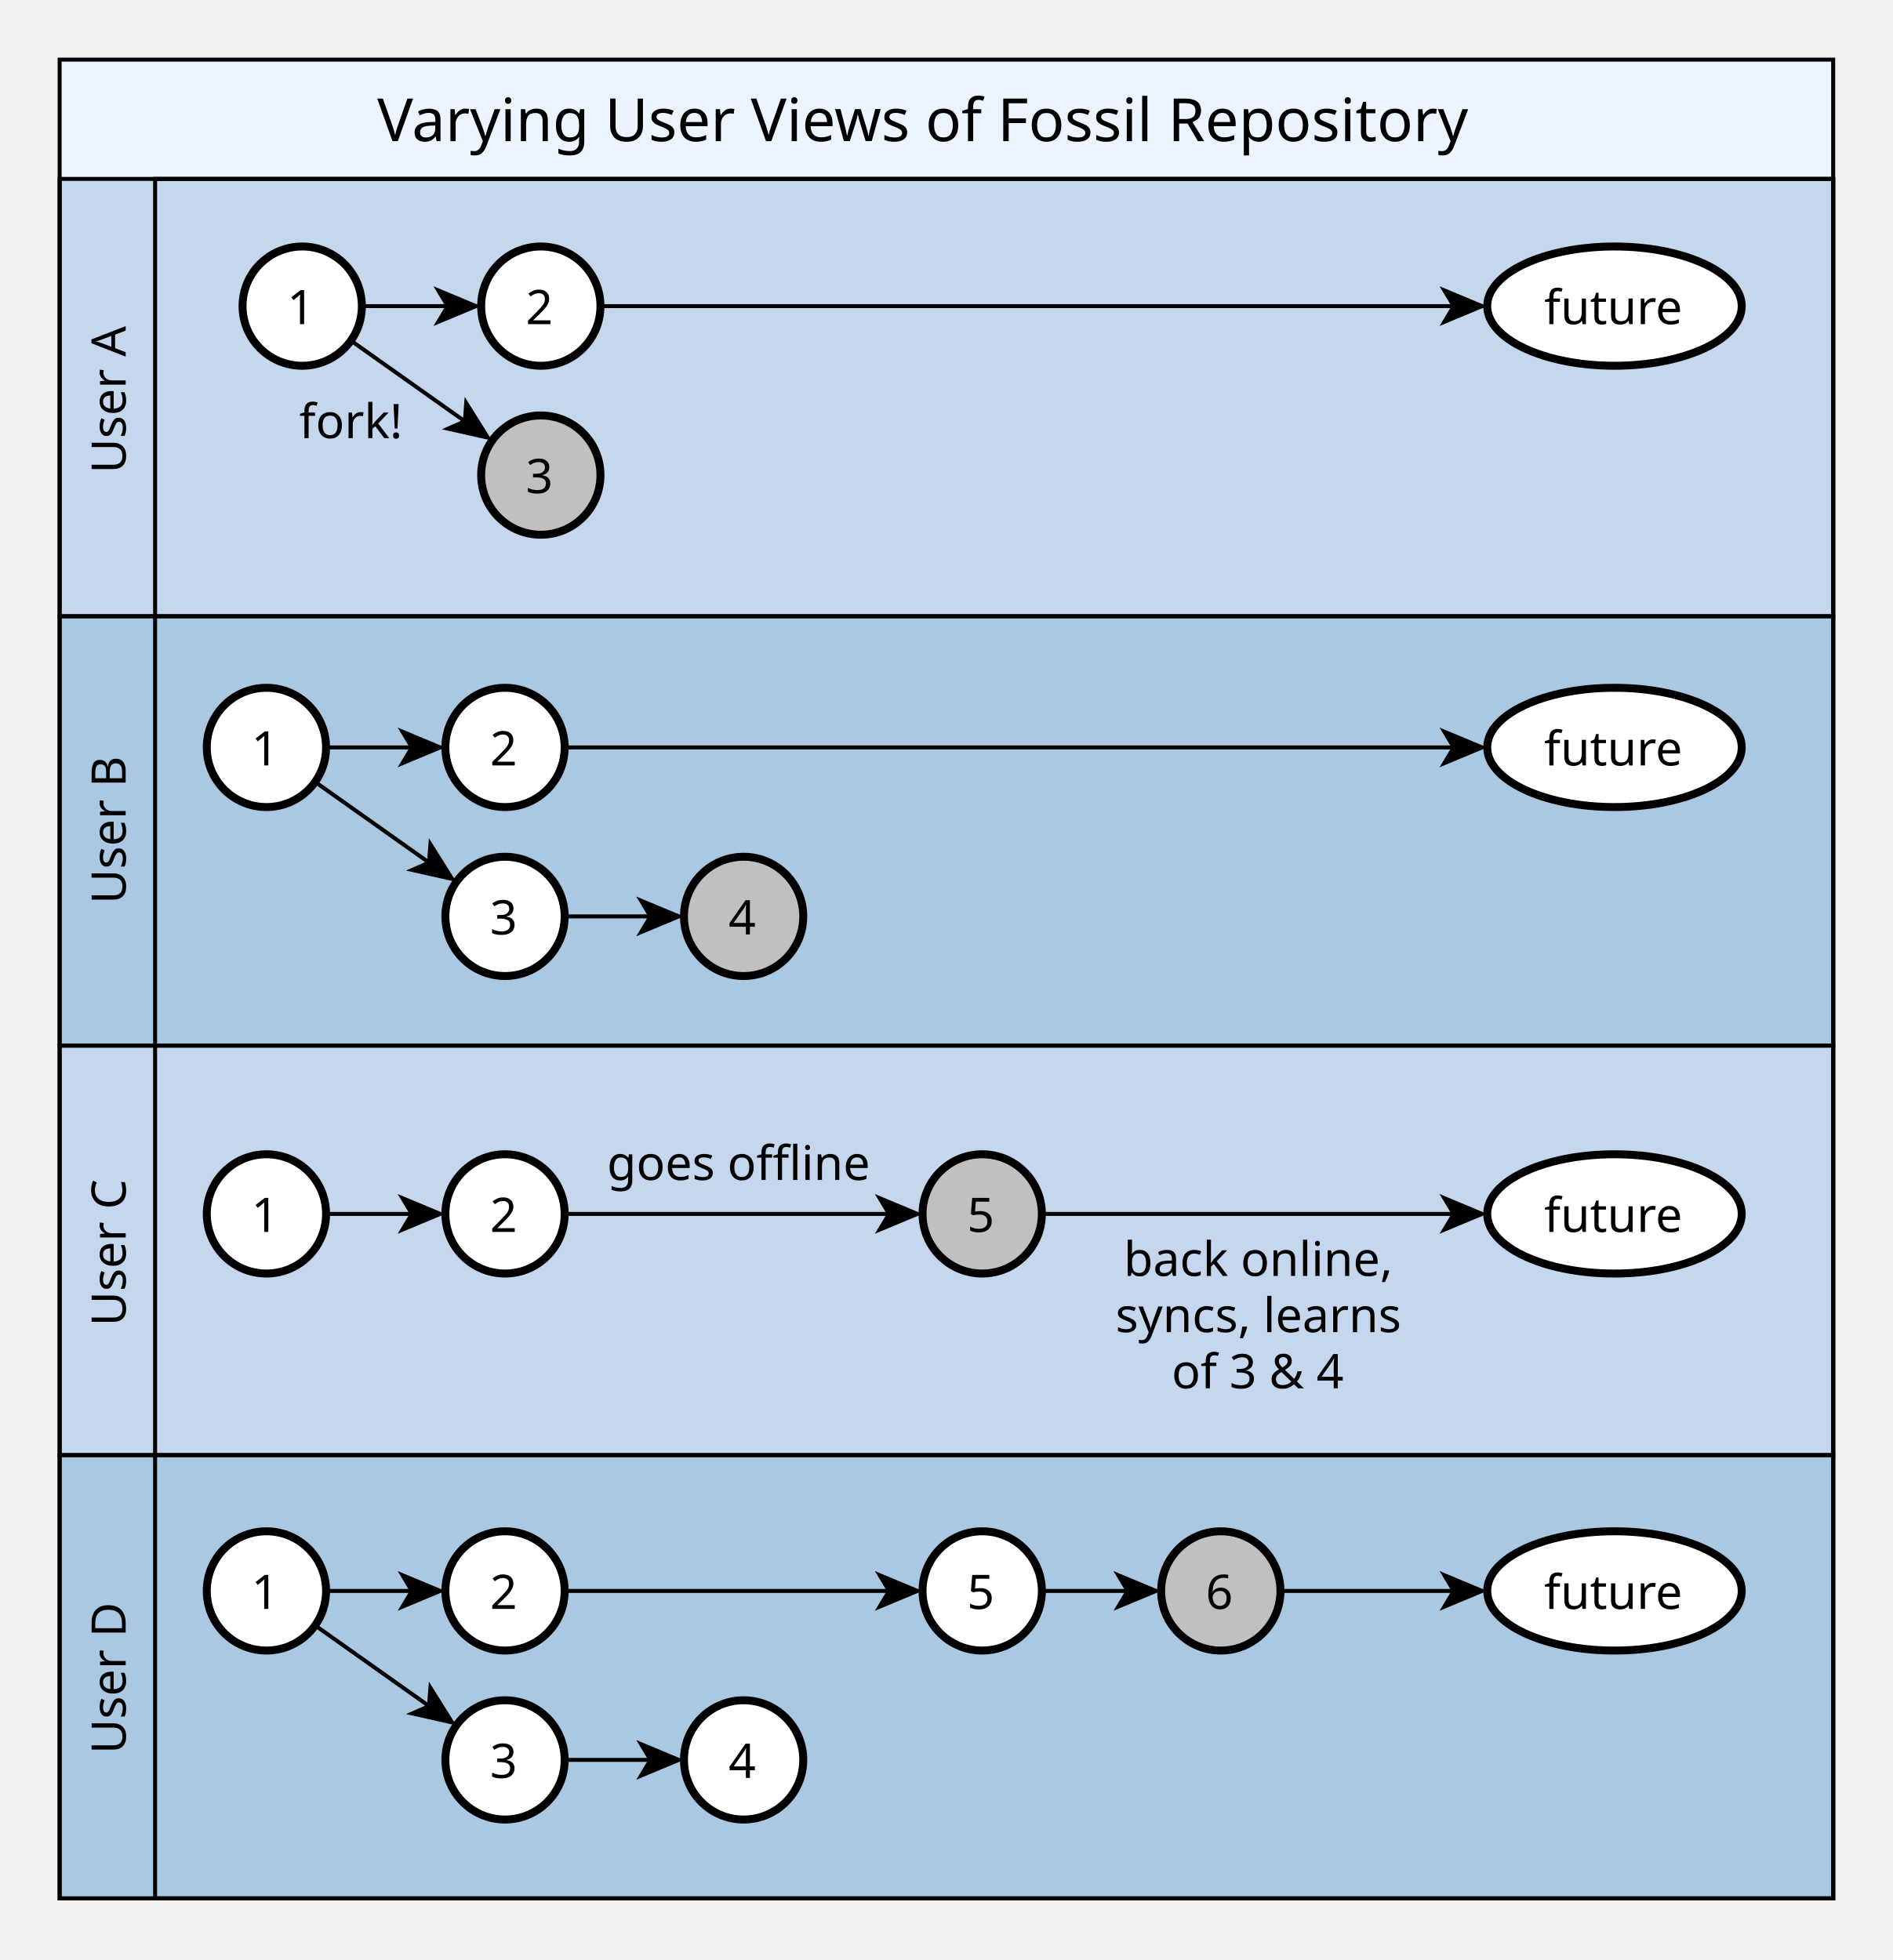
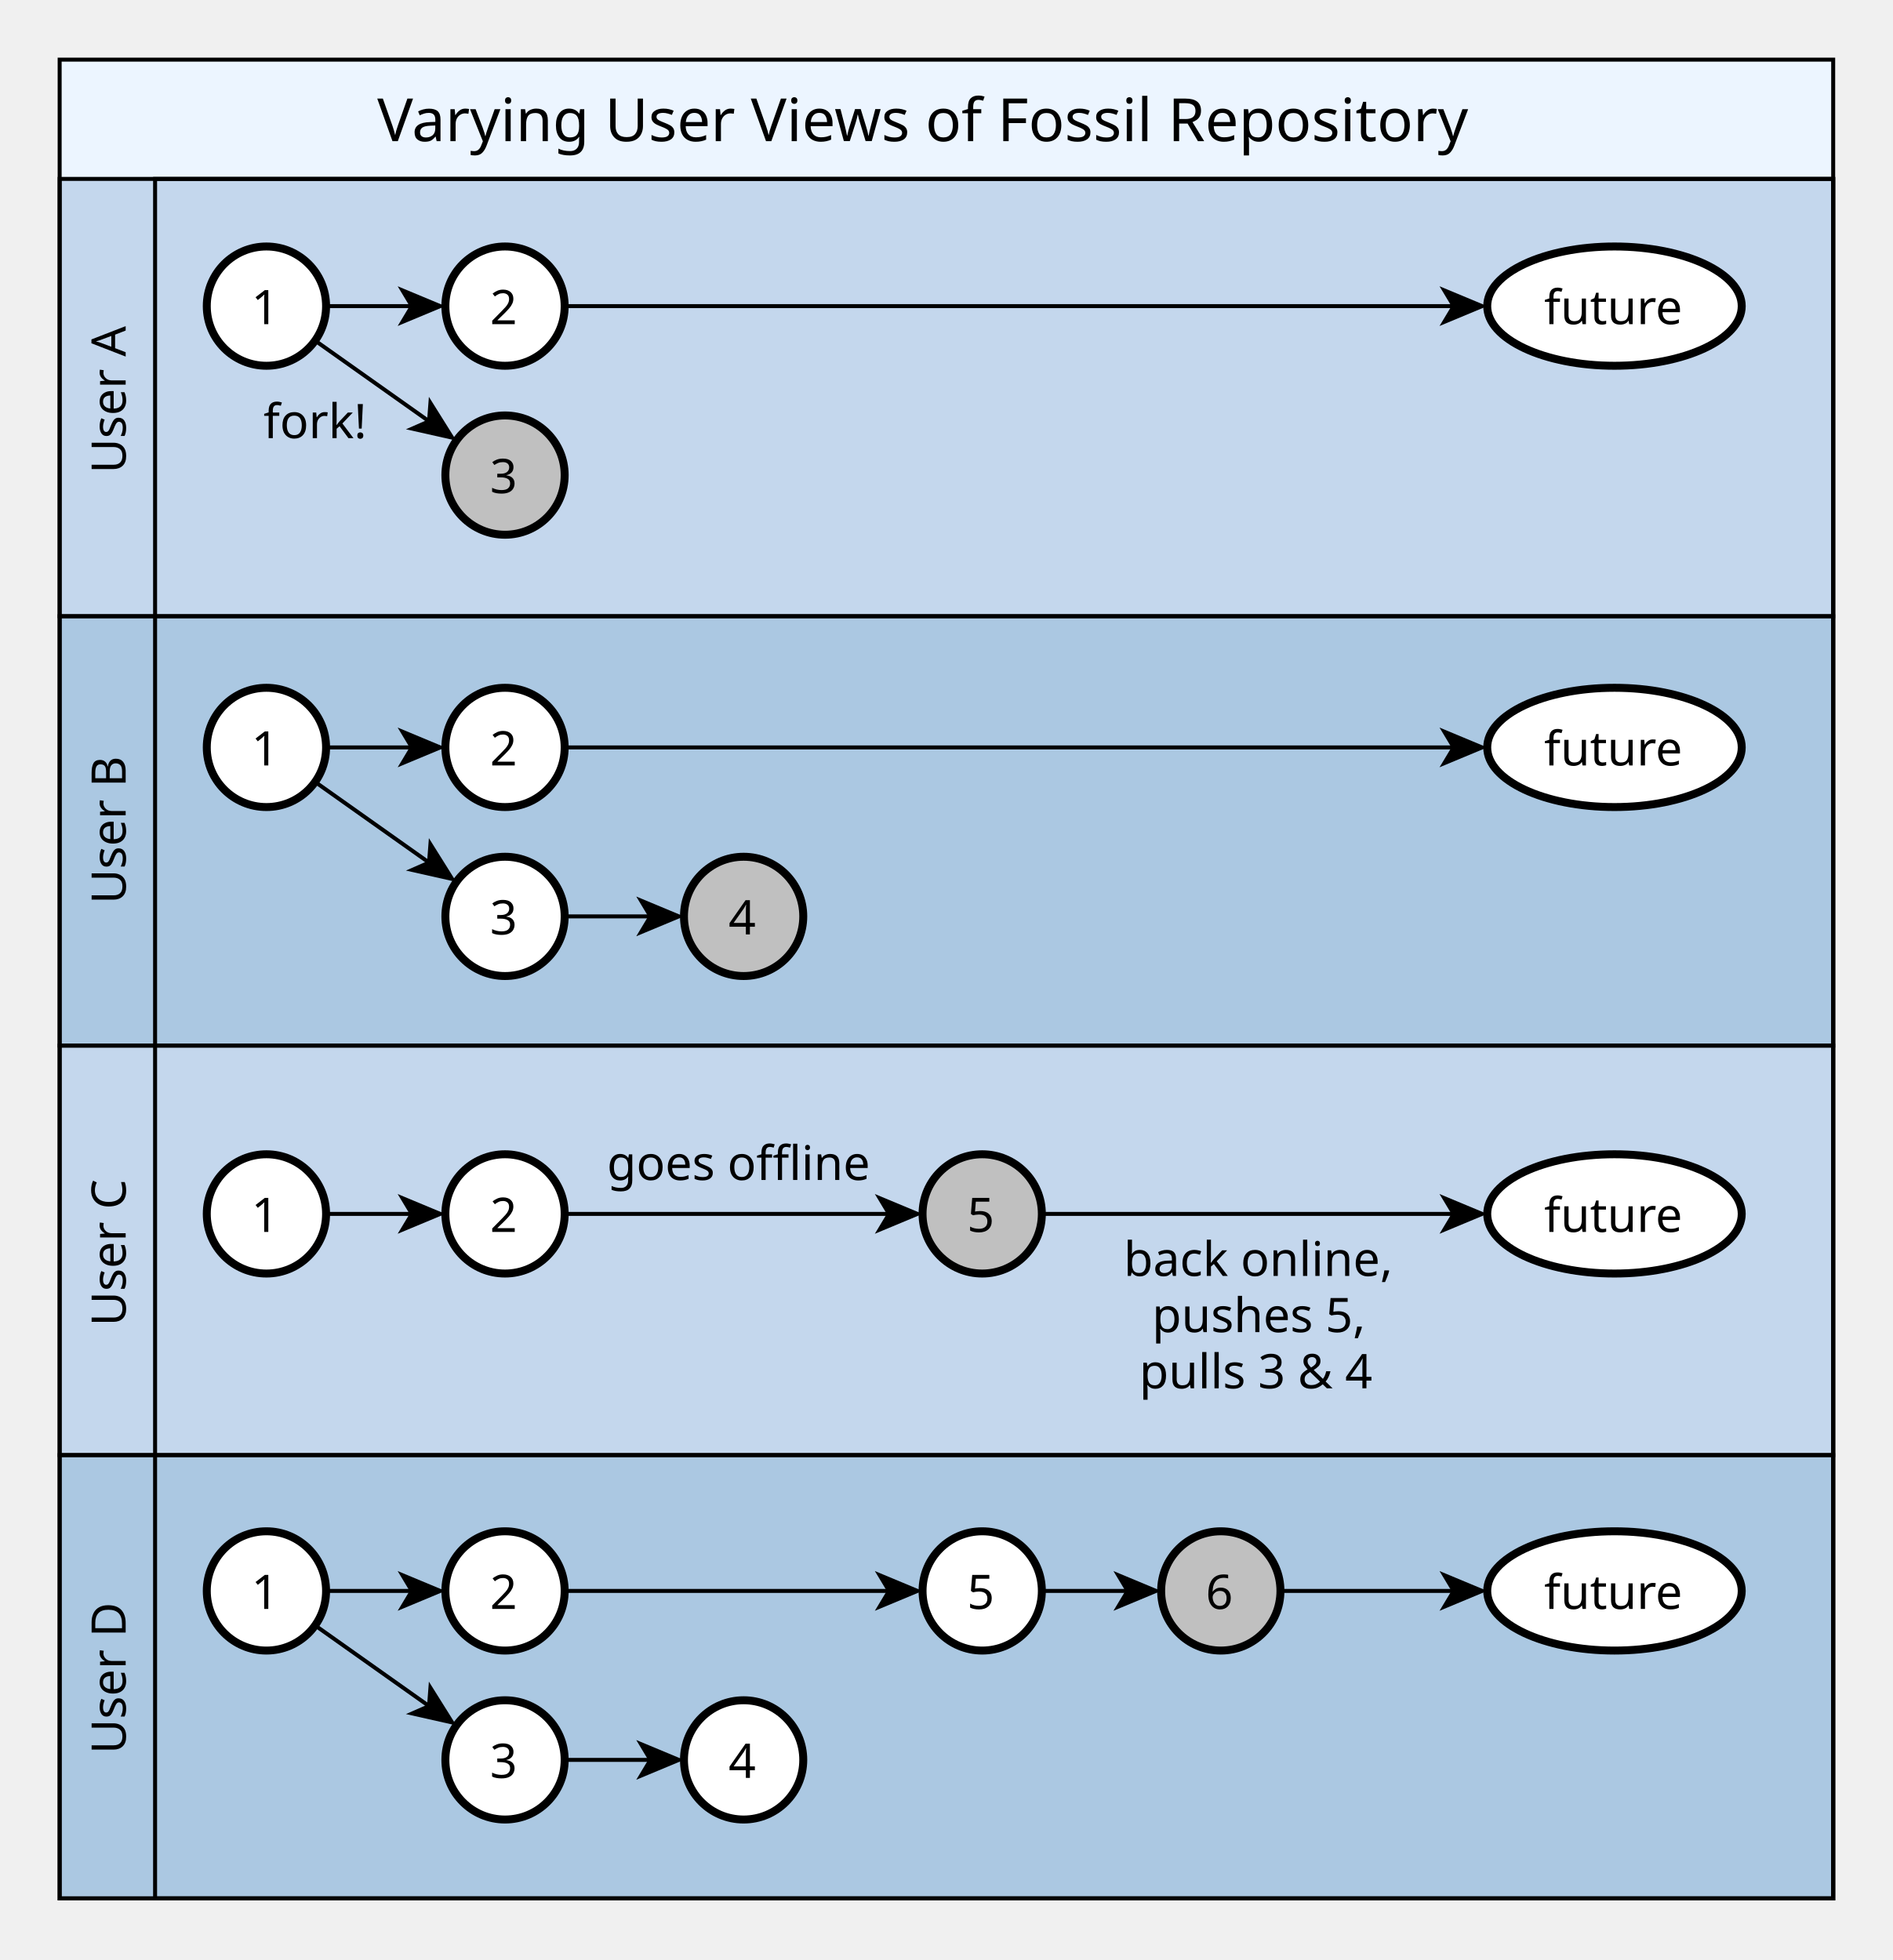
<svg xmlns="http://www.w3.org/2000/svg" fill-opacity="1" color-rendering="auto" color-interpolation="auto" text-rendering="auto" stroke="black" stroke-linecap="square" width="476" stroke-miterlimit="10" shape-rendering="auto" stroke-opacity="1" fill="black" stroke-dasharray="none" font-weight="normal" stroke-width="1" height="493" font-family="'Dialog'" font-style="normal" stroke-linejoin="miter" font-size="12px" stroke-dashoffset="0" image-rendering="auto">
  <defs id="genericDefs" />
  <g>
    <defs id="defs1">
      <clipPath clipPathUnits="userSpaceOnUse" id="clipPath1">
        <path d="M0 0 L476 0 L476 493 L0 493 L0 0 Z" />
      </clipPath>
      <clipPath clipPathUnits="userSpaceOnUse" id="clipPath2">
        <path d="M68 -1311 L544 -1311 L544 -818 L68 -818 L68 -1311 Z" />
      </clipPath>
      <clipPath clipPathUnits="userSpaceOnUse" id="clipPath3">
        <path d="M121.052 -18 L121.052 458 L-371.948 458 L-371.948 -18 L121.052 -18 Z" />
      </clipPath>
      <clipPath clipPathUnits="userSpaceOnUse" id="clipPath4">
        <path d="M229.363 -18 L229.363 458 L-263.637 458 L-263.637 -18 L229.363 -18 Z" />
      </clipPath>
      <clipPath clipPathUnits="userSpaceOnUse" id="clipPath5">
        <path d="M335.563 -18 L335.563 458 L-157.436 458 L-157.436 -18 L335.563 -18 Z" />
      </clipPath>
      <clipPath clipPathUnits="userSpaceOnUse" id="clipPath6">
        <path d="M443.156 -18 L443.156 458 L-49.844 458 L-49.844 -18 L443.156 -18 Z" />
      </clipPath>
    </defs>
    <g fill="rgb(236,245,255)" text-rendering="geometricPrecision" shape-rendering="geometricPrecision" transform="matrix(1,0,0,1,-68,1311)" stroke="rgb(236,245,255)">
      <path d="M83 -1296 L83 -1266 L529 -1266 L529 -1296 Z" stroke="none" clip-path="url(#clipPath2)" />
      <rect x="83" width="446" height="432.5" y="-1266" clip-path="url(#clipPath2)" stroke="none" />
      <line clip-path="url(#clipPath2)" fill="rgb(113,146,178)" x1="107" x2="529" y1="-1266" y2="-1266" stroke="none" />
      <rect x="83" y="-1266" clip-path="url(#clipPath2)" fill="rgb(196,215,237)" width="24" height="110" stroke="none" />
      <rect x="107" y="-1266" clip-path="url(#clipPath2)" fill="rgb(196,215,237)" width="422" height="110" stroke="none" />
      <rect x="83" y="-1156" clip-path="url(#clipPath2)" fill="rgb(171,200,226)" width="24" height="108" stroke="none" />
      <rect x="107" y="-1156" clip-path="url(#clipPath2)" fill="rgb(171,200,226)" width="422" height="108" stroke="none" />
      <rect x="83" y="-1048" clip-path="url(#clipPath2)" fill="rgb(196,215,237)" width="24" height="103" stroke="none" />
      <rect x="107" y="-1048" clip-path="url(#clipPath2)" fill="rgb(196,215,237)" width="422" height="103" stroke="none" />
      <rect x="83" y="-945" clip-path="url(#clipPath2)" fill="rgb(171,200,226)" width="24" height="111.5" stroke="none" />
      <rect x="107" y="-945" clip-path="url(#clipPath2)" fill="rgb(171,200,226)" width="422" height="111.5" stroke="none" />
    </g>
    <g text-rendering="geometricPrecision" stroke-miterlimit="1.45" shape-rendering="geometricPrecision" transform="matrix(1,0,0,1,-68,1311)" stroke-linecap="butt">
      <rect fill="none" x="83" width="446" height="462.5" y="-1296" clip-path="url(#clipPath2)" />
      <rect fill="none" x="107" width="422" height="432.5" y="-1266" clip-path="url(#clipPath2)" />
      <rect fill="none" x="83" width="446" height="110" y="-1266" clip-path="url(#clipPath2)" />
      <rect fill="none" x="83" width="446" height="108" y="-1156" clip-path="url(#clipPath2)" />
      <rect fill="none" x="83" width="446" height="103" y="-1048" clip-path="url(#clipPath2)" />
      <rect fill="none" x="83" width="446" height="111.5" y="-945" clip-path="url(#clipPath2)" />
    </g>
    <g font-size="15px" stroke-linecap="butt" transform="matrix(1,0,0,1,-68,1311)" text-rendering="geometricPrecision" font-family="sans-serif" shape-rendering="geometricPrecision" stroke-miterlimit="1.45">
      <text x="162.87" xml:space="preserve" y="-1275.498" clip-path="url(#clipPath2)" stroke="none">Varying User Views of Fossil Repository</text>
    </g>
    <g text-rendering="geometricPrecision" stroke-miterlimit="1.45" shape-rendering="geometricPrecision" font-family="sans-serif" transform="matrix(-0,-1,1,-0,18,121.0518)" stroke-linecap="butt">
      <text x="2" xml:space="preserve" y="13.602" clip-path="url(#clipPath3)" stroke="none">User A</text>
    </g>
    <g text-rendering="geometricPrecision" stroke-miterlimit="1.45" shape-rendering="geometricPrecision" font-family="sans-serif" transform="matrix(-0,-1,1,-0,18,229.3633)" stroke-linecap="butt">
      <text x="2" xml:space="preserve" y="13.602" clip-path="url(#clipPath4)" stroke="none">User B</text>
    </g>
    <g text-rendering="geometricPrecision" stroke-miterlimit="1.45" shape-rendering="geometricPrecision" font-family="sans-serif" transform="matrix(-0,-1,1,-0,18,335.5635)" stroke-linecap="butt">
      <text x="2" xml:space="preserve" y="13.602" clip-path="url(#clipPath5)" stroke="none">User C</text>
    </g>
    <g text-rendering="geometricPrecision" stroke-miterlimit="1.45" shape-rendering="geometricPrecision" font-family="sans-serif" transform="matrix(-0,-1,1,-0,18,443.1562)" stroke-linecap="butt">
      <text x="2" xml:space="preserve" y="13.602" clip-path="url(#clipPath6)" stroke="none">User D</text>
    </g>
    <g fill="white" text-rendering="geometricPrecision" shape-rendering="geometricPrecision" transform="matrix(1,0,0,1,-68,1311)" stroke="white">
      <circle r="15" clip-path="url(#clipPath2)" cx="135" cy="-1123" stroke="none" />
    </g>
    <g text-rendering="geometricPrecision" stroke-miterlimit="1.45" stroke-width="2" shape-rendering="geometricPrecision" transform="matrix(1,0,0,1,-68,1311)" stroke-linecap="butt">
      <circle fill="none" r="15" clip-path="url(#clipPath2)" cx="135" cy="-1123" />
      <text x="131.206" y="-1118.465" clip-path="url(#clipPath2)" font-family="sans-serif" stroke="none" stroke-width="1" xml:space="preserve">1</text>
    </g>
    <g fill="white" text-rendering="geometricPrecision" shape-rendering="geometricPrecision" transform="matrix(1,0,0,1,-68,1311)" stroke="white">
      <circle r="15" clip-path="url(#clipPath2)" cx="195" cy="-1080.5" stroke="none" />
    </g>
    <g text-rendering="geometricPrecision" stroke-miterlimit="1.45" stroke-width="2" shape-rendering="geometricPrecision" transform="matrix(1,0,0,1,-68,1311)" stroke-linecap="butt">
      <circle fill="none" r="15" clip-path="url(#clipPath2)" cx="195" cy="-1080.5" />
      <text x="191.206" y="-1075.965" clip-path="url(#clipPath2)" font-family="sans-serif" stroke="none" stroke-width="1" xml:space="preserve">3</text>
    </g>
    <g fill="white" text-rendering="geometricPrecision" shape-rendering="geometricPrecision" transform="matrix(1,0,0,1,-68,1311)" stroke="white">
      <ellipse rx="32" ry="15" clip-path="url(#clipPath2)" cx="474" cy="-1123" stroke="none" />
    </g>
    <g text-rendering="geometricPrecision" stroke-miterlimit="1.45" stroke-width="2" shape-rendering="geometricPrecision" transform="matrix(1,0,0,1,-68,1311)" stroke-linecap="butt">
      <ellipse rx="32" fill="none" ry="15" clip-path="url(#clipPath2)" cx="474" cy="-1123" />
      <text x="456.305" y="-1118.465" clip-path="url(#clipPath2)" font-family="sans-serif" stroke="none" stroke-width="1" xml:space="preserve">future</text>
    </g>
    <g fill="white" text-rendering="geometricPrecision" shape-rendering="geometricPrecision" transform="matrix(1,0,0,1,-68,1311)" stroke="white">
      <circle r="15" clip-path="url(#clipPath2)" cx="195" cy="-1123" stroke="none" />
    </g>
    <g text-rendering="geometricPrecision" stroke-miterlimit="1.45" stroke-width="2" shape-rendering="geometricPrecision" transform="matrix(1,0,0,1,-68,1311)" stroke-linecap="butt">
      <circle fill="none" r="15" clip-path="url(#clipPath2)" cx="195" cy="-1123" />
      <text x="191.206" y="-1118.465" clip-path="url(#clipPath2)" font-family="sans-serif" stroke="none" stroke-width="1" xml:space="preserve">2</text>
    </g>
    <g fill="silver" text-rendering="geometricPrecision" shape-rendering="geometricPrecision" transform="matrix(1,0,0,1,-68,1311)" stroke="silver">
      <circle r="15" clip-path="url(#clipPath2)" cx="255" cy="-1080.5" stroke="none" />
    </g>
    <g text-rendering="geometricPrecision" stroke-miterlimit="1.45" stroke-width="2" shape-rendering="geometricPrecision" transform="matrix(1,0,0,1,-68,1311)" stroke-linecap="butt">
      <circle fill="none" r="15" clip-path="url(#clipPath2)" cx="255" cy="-1080.5" />
      <text x="251.206" y="-1075.965" clip-path="url(#clipPath2)" font-family="sans-serif" stroke="none" stroke-width="1" xml:space="preserve">4</text>
    </g>
    <g fill="white" text-rendering="geometricPrecision" shape-rendering="geometricPrecision" transform="matrix(1,0,0,1,-68,1311)" stroke="white">
      <circle r="15" clip-path="url(#clipPath2)" cx="135" cy="-910.834" stroke="none" />
    </g>
    <g text-rendering="geometricPrecision" stroke-miterlimit="1.45" stroke-width="2" shape-rendering="geometricPrecision" transform="matrix(1,0,0,1,-68,1311)" stroke-linecap="butt">
      <circle fill="none" r="15" clip-path="url(#clipPath2)" cx="135" cy="-910.834" />
      <text x="131.206" y="-906.299" clip-path="url(#clipPath2)" font-family="sans-serif" stroke="none" stroke-width="1" xml:space="preserve">1</text>
    </g>
    <g fill="white" text-rendering="geometricPrecision" shape-rendering="geometricPrecision" transform="matrix(1,0,0,1,-68,1311)" stroke="white">
      <circle r="15" clip-path="url(#clipPath2)" cx="195" cy="-868.334" stroke="none" />
    </g>
    <g text-rendering="geometricPrecision" stroke-miterlimit="1.45" stroke-width="2" shape-rendering="geometricPrecision" transform="matrix(1,0,0,1,-68,1311)" stroke-linecap="butt">
      <circle fill="none" r="15" clip-path="url(#clipPath2)" cx="195" cy="-868.334" />
      <text x="191.206" y="-863.799" clip-path="url(#clipPath2)" font-family="sans-serif" stroke="none" stroke-width="1" xml:space="preserve">3</text>
    </g>
    <g fill="white" text-rendering="geometricPrecision" shape-rendering="geometricPrecision" transform="matrix(1,0,0,1,-68,1311)" stroke="white">
      <ellipse rx="32" ry="15" clip-path="url(#clipPath2)" cx="474" cy="-910.834" stroke="none" />
    </g>
    <g text-rendering="geometricPrecision" stroke-miterlimit="1.45" stroke-width="2" shape-rendering="geometricPrecision" transform="matrix(1,0,0,1,-68,1311)" stroke-linecap="butt">
      <ellipse rx="32" fill="none" ry="15" clip-path="url(#clipPath2)" cx="474" cy="-910.834" />
      <text x="456.305" y="-906.299" clip-path="url(#clipPath2)" font-family="sans-serif" stroke="none" stroke-width="1" xml:space="preserve">future</text>
    </g>
    <g fill="white" text-rendering="geometricPrecision" shape-rendering="geometricPrecision" transform="matrix(1,0,0,1,-68,1311)" stroke="white">
      <circle r="15" clip-path="url(#clipPath2)" cx="195" cy="-910.834" stroke="none" />
    </g>
    <g text-rendering="geometricPrecision" stroke-miterlimit="1.45" stroke-width="2" shape-rendering="geometricPrecision" transform="matrix(1,0,0,1,-68,1311)" stroke-linecap="butt">
      <circle fill="none" r="15" clip-path="url(#clipPath2)" cx="195" cy="-910.834" />
      <text x="191.206" y="-906.299" clip-path="url(#clipPath2)" font-family="sans-serif" stroke="none" stroke-width="1" xml:space="preserve">2</text>
    </g>
    <g fill="white" text-rendering="geometricPrecision" shape-rendering="geometricPrecision" transform="matrix(1,0,0,1,-68,1311)" stroke="white">
      <circle r="15" clip-path="url(#clipPath2)" cx="255" cy="-868.334" stroke="none" />
    </g>
    <g text-rendering="geometricPrecision" stroke-miterlimit="1.45" stroke-width="2" shape-rendering="geometricPrecision" transform="matrix(1,0,0,1,-68,1311)" stroke-linecap="butt">
      <circle fill="none" r="15" clip-path="url(#clipPath2)" cx="255" cy="-868.334" />
      <text x="251.206" y="-863.799" clip-path="url(#clipPath2)" font-family="sans-serif" stroke="none" stroke-width="1" xml:space="preserve">4</text>
    </g>
    <g fill="white" text-rendering="geometricPrecision" shape-rendering="geometricPrecision" transform="matrix(1,0,0,1,-68,1311)" stroke="white">
      <circle r="15" clip-path="url(#clipPath2)" cx="315" cy="-910.834" stroke="none" />
    </g>
    <g text-rendering="geometricPrecision" stroke-miterlimit="1.45" stroke-width="2" shape-rendering="geometricPrecision" transform="matrix(1,0,0,1,-68,1311)" stroke-linecap="butt">
      <circle fill="none" r="15" clip-path="url(#clipPath2)" cx="315" cy="-910.834" />
      <text x="311.206" y="-906.299" clip-path="url(#clipPath2)" font-family="sans-serif" stroke="none" stroke-width="1" xml:space="preserve">5</text>
    </g>
    <g fill="silver" text-rendering="geometricPrecision" shape-rendering="geometricPrecision" transform="matrix(1,0,0,1,-68,1311)" stroke="silver">
      <circle r="15" clip-path="url(#clipPath2)" cx="375" cy="-910.834" stroke="none" />
    </g>
    <g text-rendering="geometricPrecision" stroke-miterlimit="1.45" stroke-width="2" shape-rendering="geometricPrecision" transform="matrix(1,0,0,1,-68,1311)" stroke-linecap="butt">
      <circle fill="none" r="15" clip-path="url(#clipPath2)" cx="375" cy="-910.834" />
      <text x="371.206" y="-906.299" clip-path="url(#clipPath2)" font-family="sans-serif" stroke="none" stroke-width="1" xml:space="preserve">6</text>
    </g>
    <g fill="white" text-rendering="geometricPrecision" shape-rendering="geometricPrecision" transform="matrix(1,0,0,1,-68,1311)" stroke="white">
-       <circle r="15" clip-path="url(#clipPath2)" cx="144" cy="-1234" stroke="none" />
-     </g>
-     <g text-rendering="geometricPrecision" stroke-miterlimit="1.45" stroke-width="2" shape-rendering="geometricPrecision" transform="matrix(1,0,0,1,-68,1311)" stroke-linecap="butt">
-       <circle fill="none" r="15" clip-path="url(#clipPath2)" cx="144" cy="-1234" />
-       <text x="140.206" y="-1229.465" clip-path="url(#clipPath2)" font-family="sans-serif" stroke="none" stroke-width="1" xml:space="preserve">1</text>
-     </g>
-     <g fill="silver" text-rendering="geometricPrecision" shape-rendering="geometricPrecision" transform="matrix(1,0,0,1,-68,1311)" stroke="silver">
-       <circle r="15" clip-path="url(#clipPath2)" cx="204" cy="-1191.5" stroke="none" />
-     </g>
-     <g text-rendering="geometricPrecision" stroke-miterlimit="1.45" stroke-width="2" shape-rendering="geometricPrecision" transform="matrix(1,0,0,1,-68,1311)" stroke-linecap="butt">
-       <circle fill="none" r="15" clip-path="url(#clipPath2)" cx="204" cy="-1191.5" />
-       <text x="200.206" y="-1186.965" clip-path="url(#clipPath2)" font-family="sans-serif" stroke="none" stroke-width="1" xml:space="preserve">3</text>
+       <circle r="15" clip-path="url(#clipPath2)" cx="135" cy="-1234" stroke="none" />
+     </g>
+     <g text-rendering="geometricPrecision" stroke-miterlimit="1.45" stroke-width="2" shape-rendering="geometricPrecision" transform="matrix(1,0,0,1,-68,1311)" stroke-linecap="butt">
+       <circle fill="none" r="15" clip-path="url(#clipPath2)" cx="135" cy="-1234" />
+       <text x="131.206" y="-1229.465" clip-path="url(#clipPath2)" font-family="sans-serif" stroke="none" stroke-width="1" xml:space="preserve">1</text>
+     </g>
+     <g fill="silver" text-rendering="geometricPrecision" shape-rendering="geometricPrecision" transform="matrix(1,0,0,1,-68,1311)" stroke="silver">
+       <circle r="15" clip-path="url(#clipPath2)" cx="195" cy="-1191.5" stroke="none" />
+     </g>
+     <g text-rendering="geometricPrecision" stroke-miterlimit="1.45" stroke-width="2" shape-rendering="geometricPrecision" transform="matrix(1,0,0,1,-68,1311)" stroke-linecap="butt">
+       <circle fill="none" r="15" clip-path="url(#clipPath2)" cx="195" cy="-1191.5" />
+       <text x="191.206" y="-1186.965" clip-path="url(#clipPath2)" font-family="sans-serif" stroke="none" stroke-width="1" xml:space="preserve">3</text>
    </g>
    <g fill="white" text-rendering="geometricPrecision" shape-rendering="geometricPrecision" transform="matrix(1,0,0,1,-68,1311)" stroke="white">
      <ellipse rx="32" ry="15" clip-path="url(#clipPath2)" cx="474" cy="-1234" stroke="none" />
    </g>
    <g text-rendering="geometricPrecision" stroke-miterlimit="1.45" stroke-width="2" shape-rendering="geometricPrecision" transform="matrix(1,0,0,1,-68,1311)" stroke-linecap="butt">
      <ellipse rx="32" fill="none" ry="15" clip-path="url(#clipPath2)" cx="474" cy="-1234" />
      <text x="456.305" y="-1229.465" clip-path="url(#clipPath2)" font-family="sans-serif" stroke="none" stroke-width="1" xml:space="preserve">future</text>
    </g>
    <g fill="white" text-rendering="geometricPrecision" shape-rendering="geometricPrecision" transform="matrix(1,0,0,1,-68,1311)" stroke="white">
-       <circle r="15" clip-path="url(#clipPath2)" cx="204" cy="-1234" stroke="none" />
-     </g>
-     <g text-rendering="geometricPrecision" stroke-miterlimit="1.45" stroke-width="2" shape-rendering="geometricPrecision" transform="matrix(1,0,0,1,-68,1311)" stroke-linecap="butt">
-       <circle fill="none" r="15" clip-path="url(#clipPath2)" cx="204" cy="-1234" />
-       <text x="200.206" y="-1229.465" clip-path="url(#clipPath2)" font-family="sans-serif" stroke="none" stroke-width="1" xml:space="preserve">2</text>
+       <circle r="15" clip-path="url(#clipPath2)" cx="195" cy="-1234" stroke="none" />
+     </g>
+     <g text-rendering="geometricPrecision" stroke-miterlimit="1.45" stroke-width="2" shape-rendering="geometricPrecision" transform="matrix(1,0,0,1,-68,1311)" stroke-linecap="butt">
+       <circle fill="none" r="15" clip-path="url(#clipPath2)" cx="195" cy="-1234" />
+       <text x="191.206" y="-1229.465" clip-path="url(#clipPath2)" font-family="sans-serif" stroke="none" stroke-width="1" xml:space="preserve">2</text>
    </g>
    <g fill="white" text-rendering="geometricPrecision" shape-rendering="geometricPrecision" transform="matrix(1,0,0,1,-68,1311)" stroke="white">
      <circle r="15" clip-path="url(#clipPath2)" cx="195" cy="-1005.667" stroke="none" />
    </g>
    <g text-rendering="geometricPrecision" stroke-miterlimit="1.45" stroke-width="2" shape-rendering="geometricPrecision" transform="matrix(1,0,0,1,-68,1311)" stroke-linecap="butt">
      <circle fill="none" r="15" clip-path="url(#clipPath2)" cx="195" cy="-1005.667" />
      <text x="191.206" y="-1001.132" clip-path="url(#clipPath2)" font-family="sans-serif" stroke="none" stroke-width="1" xml:space="preserve">2</text>
    </g>
    <g fill="silver" text-rendering="geometricPrecision" shape-rendering="geometricPrecision" transform="matrix(1,0,0,1,-68,1311)" stroke="silver">
      <circle r="15" clip-path="url(#clipPath2)" cx="315" cy="-1005.667" stroke="none" />
    </g>
    <g text-rendering="geometricPrecision" stroke-miterlimit="1.45" stroke-width="2" shape-rendering="geometricPrecision" transform="matrix(1,0,0,1,-68,1311)" stroke-linecap="butt">
      <circle fill="none" r="15" clip-path="url(#clipPath2)" cx="315" cy="-1005.667" />
      <text x="311.206" y="-1001.132" clip-path="url(#clipPath2)" font-family="sans-serif" stroke="none" stroke-width="1" xml:space="preserve">5</text>
    </g>
    <g fill="white" text-rendering="geometricPrecision" shape-rendering="geometricPrecision" transform="matrix(1,0,0,1,-68,1311)" stroke="white">
      <circle r="15" clip-path="url(#clipPath2)" cx="135" cy="-1005.667" stroke="none" />
    </g>
    <g text-rendering="geometricPrecision" stroke-miterlimit="1.45" stroke-width="2" shape-rendering="geometricPrecision" transform="matrix(1,0,0,1,-68,1311)" stroke-linecap="butt">
      <circle fill="none" r="15" clip-path="url(#clipPath2)" cx="135" cy="-1005.667" />
      <text x="131.206" y="-1001.132" clip-path="url(#clipPath2)" font-family="sans-serif" stroke="none" stroke-width="1" xml:space="preserve">1</text>
    </g>
    <g fill="white" text-rendering="geometricPrecision" shape-rendering="geometricPrecision" transform="matrix(1,0,0,1,-68,1311)" stroke="white">
      <ellipse rx="32" ry="15" clip-path="url(#clipPath2)" cx="474" cy="-1005.667" stroke="none" />
    </g>
    <g text-rendering="geometricPrecision" stroke-miterlimit="1.45" stroke-width="2" shape-rendering="geometricPrecision" transform="matrix(1,0,0,1,-68,1311)" stroke-linecap="butt">
      <ellipse rx="32" fill="none" ry="15" clip-path="url(#clipPath2)" cx="474" cy="-1005.667" />
      <text x="456.305" y="-1001.132" clip-path="url(#clipPath2)" font-family="sans-serif" stroke="none" stroke-width="1" xml:space="preserve">future</text>
      <path fill="none" d="M147.24 -1114.33 L176.231 -1093.794" stroke-width="1" clip-path="url(#clipPath2)" />
      <path d="M182.76 -1089.17 L175.857 -1100.187 L175.415 -1094.372 L170.077 -1092.026 Z" stroke-width="1" clip-path="url(#clipPath2)" stroke="none" />
      <path fill="none" d="M150 -1123 L172 -1123" stroke-width="1" clip-path="url(#clipPath2)" />
      <path d="M180 -1123 L168 -1128 L171 -1123 L168 -1118 Z" stroke-width="1" clip-path="url(#clipPath2)" stroke="none" />
      <path fill="none" d="M210 -1123 L434 -1123" stroke-width="1" clip-path="url(#clipPath2)" />
      <path d="M442 -1123 L430 -1128 L433 -1123 L430 -1118 Z" stroke-width="1" clip-path="url(#clipPath2)" stroke="none" />
      <path fill="none" d="M210 -1080.5 L232 -1080.5" stroke-width="1" clip-path="url(#clipPath2)" />
      <path d="M240 -1080.5 L228 -1085.5 L231 -1080.5 L228 -1075.5 Z" stroke-width="1" clip-path="url(#clipPath2)" stroke="none" />
      <path fill="none" d="M147.24 -902.164 L176.231 -881.628" stroke-width="1" clip-path="url(#clipPath2)" />
      <path d="M182.76 -877.004 L175.857 -888.021 L175.415 -882.206 L170.077 -879.86 Z" stroke-width="1" clip-path="url(#clipPath2)" stroke="none" />
      <path fill="none" d="M150 -910.834 L172 -910.834" stroke-width="1" clip-path="url(#clipPath2)" />
      <path d="M180 -910.834 L168 -915.834 L171 -910.834 L168 -905.834 Z" stroke-width="1" clip-path="url(#clipPath2)" stroke="none" />
      <path fill="none" d="M210 -868.334 L232 -868.334" stroke-width="1" clip-path="url(#clipPath2)" />
      <path d="M240 -868.334 L228 -873.334 L231 -868.334 L228 -863.334 Z" stroke-width="1" clip-path="url(#clipPath2)" stroke="none" />
      <path fill="none" d="M210 -910.834 L292 -910.834" stroke-width="1" clip-path="url(#clipPath2)" />
      <path d="M300 -910.834 L288 -915.834 L291 -910.834 L288 -905.834 Z" stroke-width="1" clip-path="url(#clipPath2)" stroke="none" />
      <path fill="none" d="M330 -910.834 L352 -910.834" stroke-width="1" clip-path="url(#clipPath2)" />
      <path d="M360 -910.834 L348 -915.834 L351 -910.834 L348 -905.834 Z" stroke-width="1" clip-path="url(#clipPath2)" stroke="none" />
      <path fill="none" d="M390 -910.834 L434 -910.834" stroke-width="1" clip-path="url(#clipPath2)" />
      <path d="M442 -910.834 L430 -915.834 L433 -910.834 L430 -905.834 Z" stroke-width="1" clip-path="url(#clipPath2)" stroke="none" />
-       <path fill="none" d="M156.24 -1225.33 L185.231 -1204.794" stroke-width="1" clip-path="url(#clipPath2)" />
-       <path d="M191.76 -1200.17 L184.857 -1211.187 L184.415 -1205.372 L179.077 -1203.026 Z" stroke-width="1" clip-path="url(#clipPath2)" stroke="none" />
-       <text x="143.248" y="-1200.798" clip-path="url(#clipPath2)" font-family="sans-serif" stroke="none" stroke-width="1" xml:space="preserve">fork!</text>
-       <path fill="none" d="M159 -1234 L181 -1234" stroke-width="1" clip-path="url(#clipPath2)" />
-       <path d="M189 -1234 L177 -1239 L180 -1234 L177 -1229 Z" stroke-width="1" clip-path="url(#clipPath2)" stroke="none" />
-       <path fill="none" d="M219 -1234 L434 -1234" stroke-width="1" clip-path="url(#clipPath2)" />
+       <path fill="none" d="M147.24 -1225.33 L176.231 -1204.794" stroke-width="1" clip-path="url(#clipPath2)" />
+       <path d="M182.76 -1200.17 L175.857 -1211.187 L175.415 -1205.372 L170.077 -1203.026 Z" stroke-width="1" clip-path="url(#clipPath2)" stroke="none" />
+       <text x="134.248" y="-1200.798" clip-path="url(#clipPath2)" font-family="sans-serif" stroke="none" stroke-width="1" xml:space="preserve">fork!</text>
+       <path fill="none" d="M150 -1234 L172 -1234" stroke-width="1" clip-path="url(#clipPath2)" />
+       <path d="M180 -1234 L168 -1239 L171 -1234 L168 -1229 Z" stroke-width="1" clip-path="url(#clipPath2)" stroke="none" />
+       <path fill="none" d="M210 -1234 L434 -1234" stroke-width="1" clip-path="url(#clipPath2)" />
      <path d="M442 -1234 L430 -1239 L433 -1234 L430 -1229 Z" stroke-width="1" clip-path="url(#clipPath2)" stroke="none" />
      <path fill="none" d="M210 -1005.667 L292 -1005.667" stroke-width="1" clip-path="url(#clipPath2)" />
      <path d="M300 -1005.667 L288 -1010.667 L291 -1005.667 L288 -1000.667 Z" stroke-width="1" clip-path="url(#clipPath2)" stroke="none" />
      <text x="220.641" y="-1014.198" clip-path="url(#clipPath2)" font-family="sans-serif" stroke="none" stroke-width="1" xml:space="preserve">goes offline</text>
      <path fill="none" d="M150 -1005.667 L172 -1005.667" stroke-width="1" clip-path="url(#clipPath2)" />
      <path d="M180 -1005.667 L168 -1010.667 L171 -1005.667 L168 -1000.667 Z" stroke-width="1" clip-path="url(#clipPath2)" stroke="none" />
      <path fill="none" d="M330 -1005.667 L434 -1005.667" stroke-width="1" clip-path="url(#clipPath2)" />
      <path d="M442 -1005.667 L430 -1010.667 L433 -1005.667 L430 -1000.667 Z" stroke-width="1" clip-path="url(#clipPath2)" stroke="none" />
      <text x="350.589" y="-990.065" clip-path="url(#clipPath2)" font-family="sans-serif" stroke="none" stroke-width="1" xml:space="preserve">back online,</text>
-       <text x="348.526" y="-975.933" clip-path="url(#clipPath2)" font-family="sans-serif" stroke="none" stroke-width="1" xml:space="preserve">syncs, learns</text>
-       <text x="362.642" y="-961.8" clip-path="url(#clipPath2)" font-family="sans-serif" stroke="none" stroke-width="1" xml:space="preserve">of 3 &amp; 4</text>
+       <text x="357.726" y="-975.933" clip-path="url(#clipPath2)" font-family="sans-serif" stroke="none" stroke-width="1" xml:space="preserve">pushes 5,</text>
+       <text x="354.506" y="-961.8" clip-path="url(#clipPath2)" font-family="sans-serif" stroke="none" stroke-width="1" xml:space="preserve">pulls 3 &amp; 4</text>
    </g>
  </g>
</svg>
